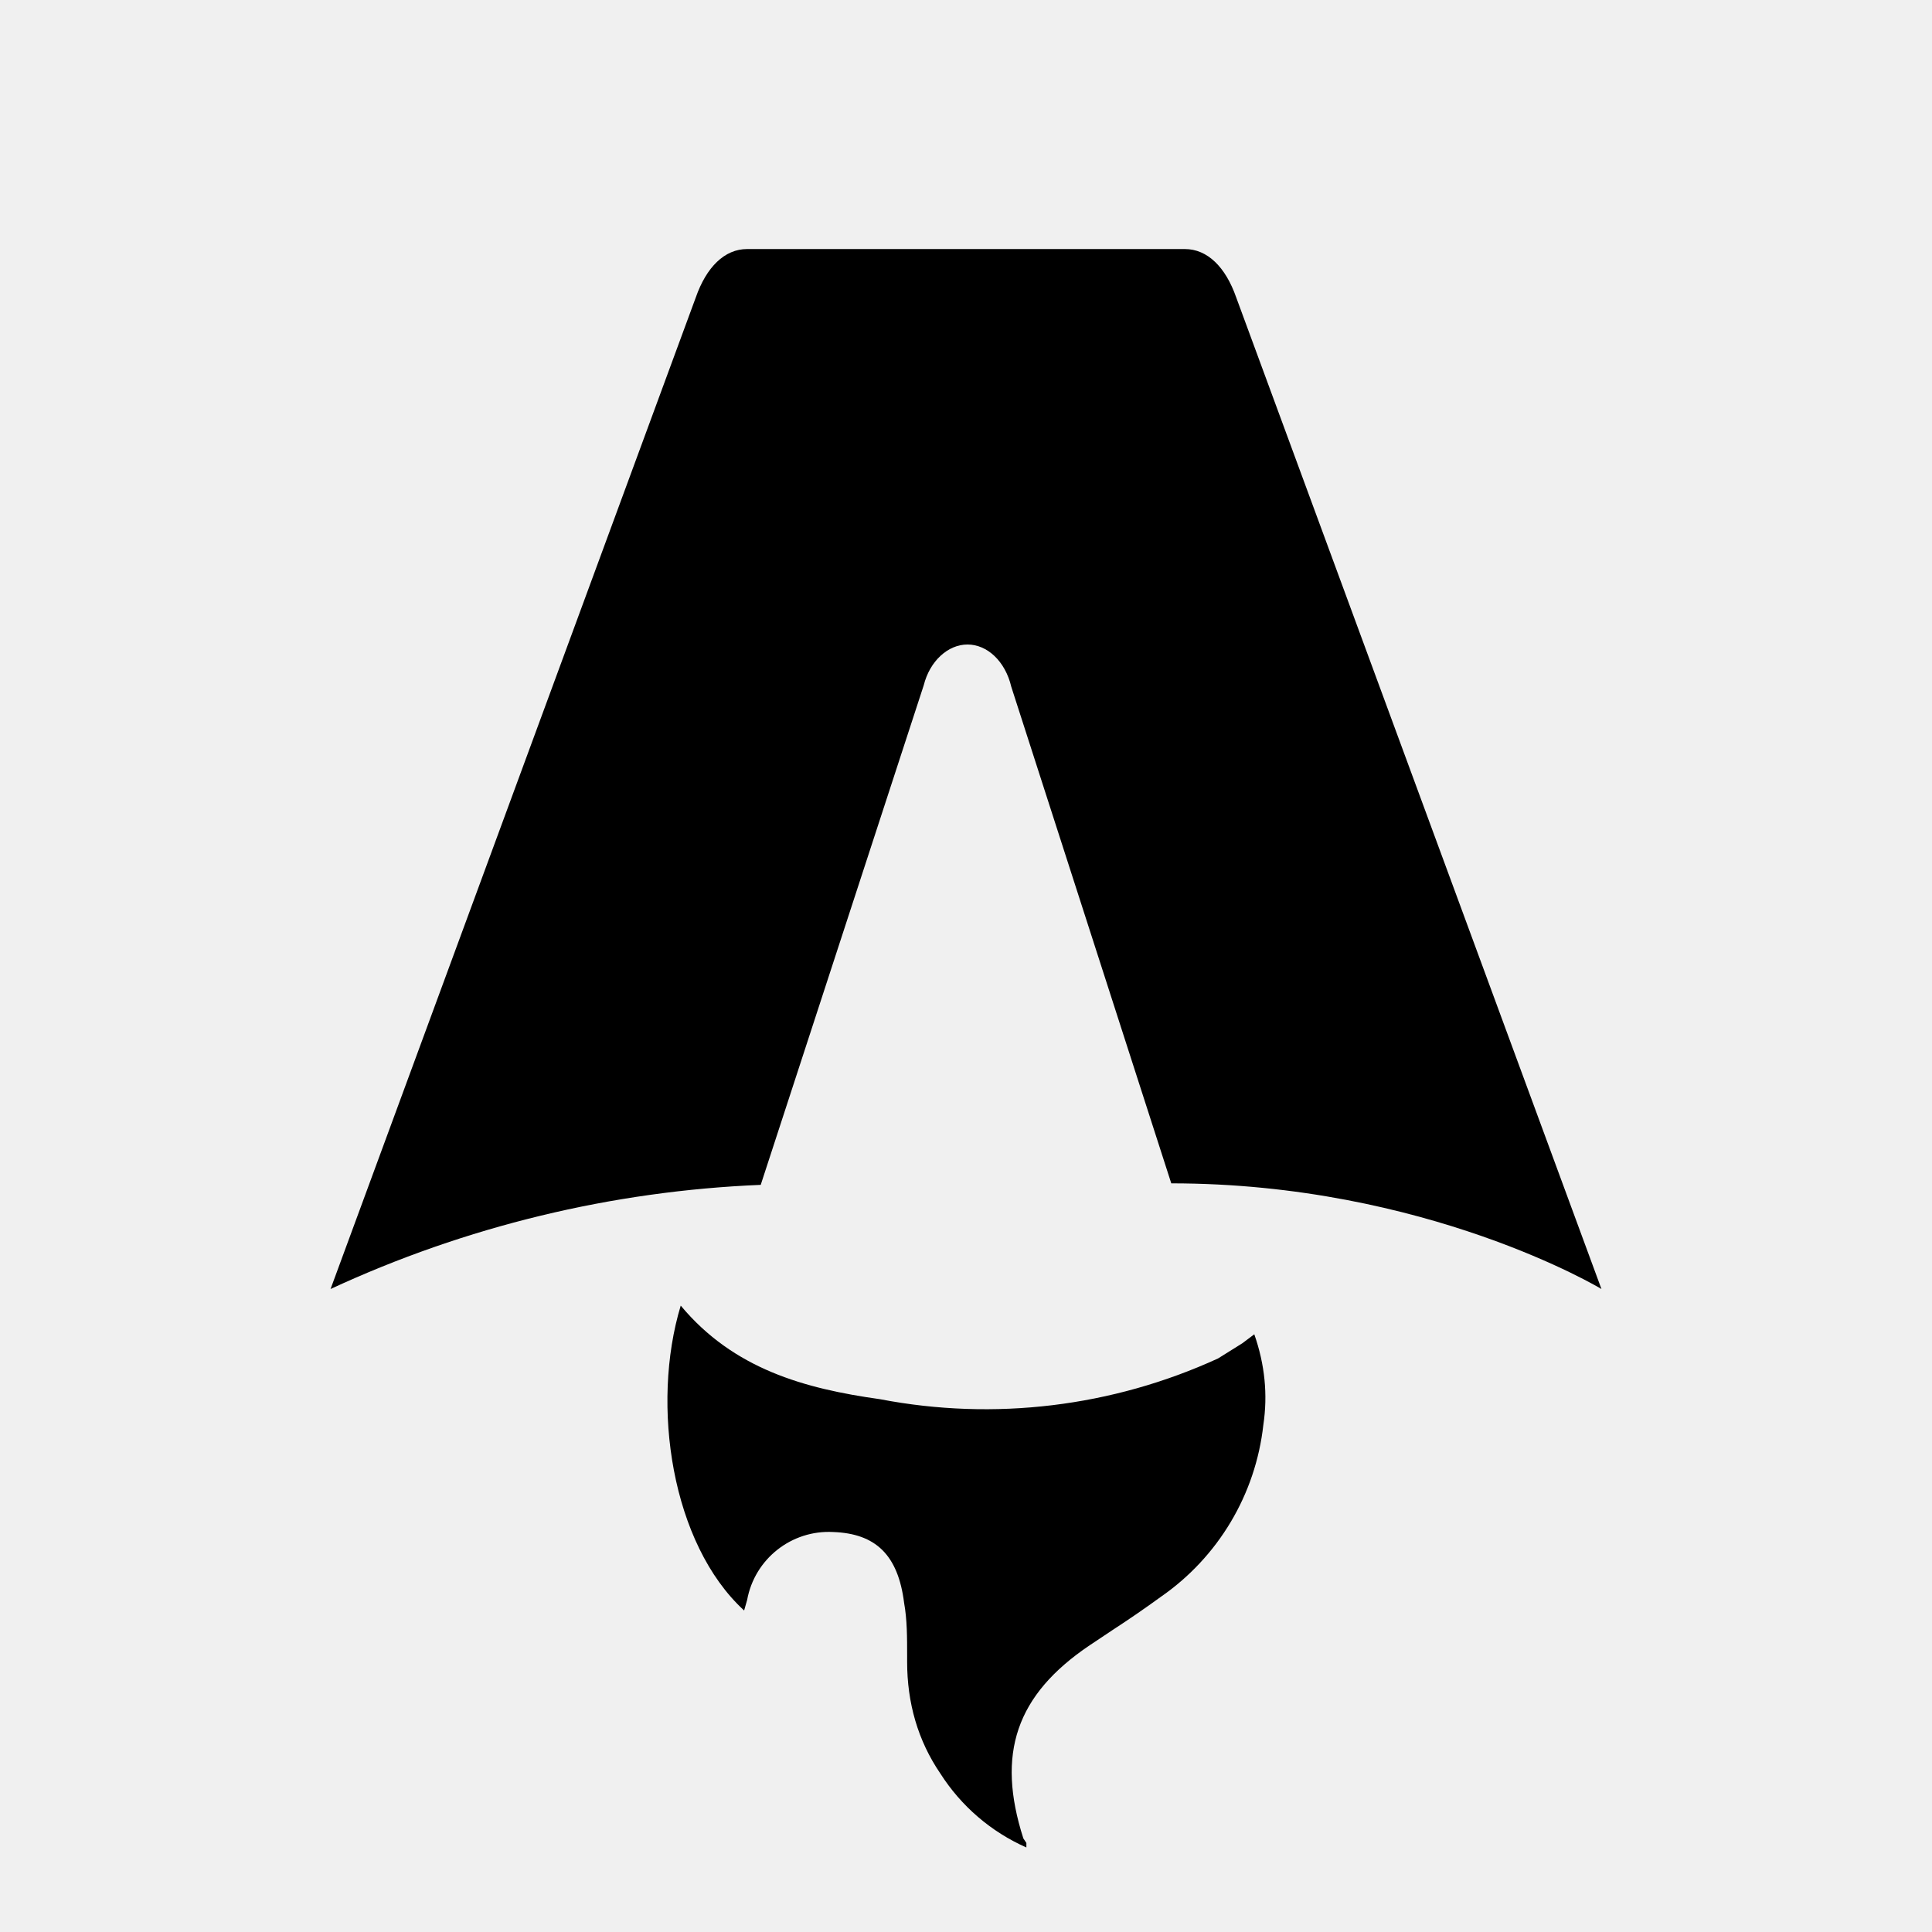
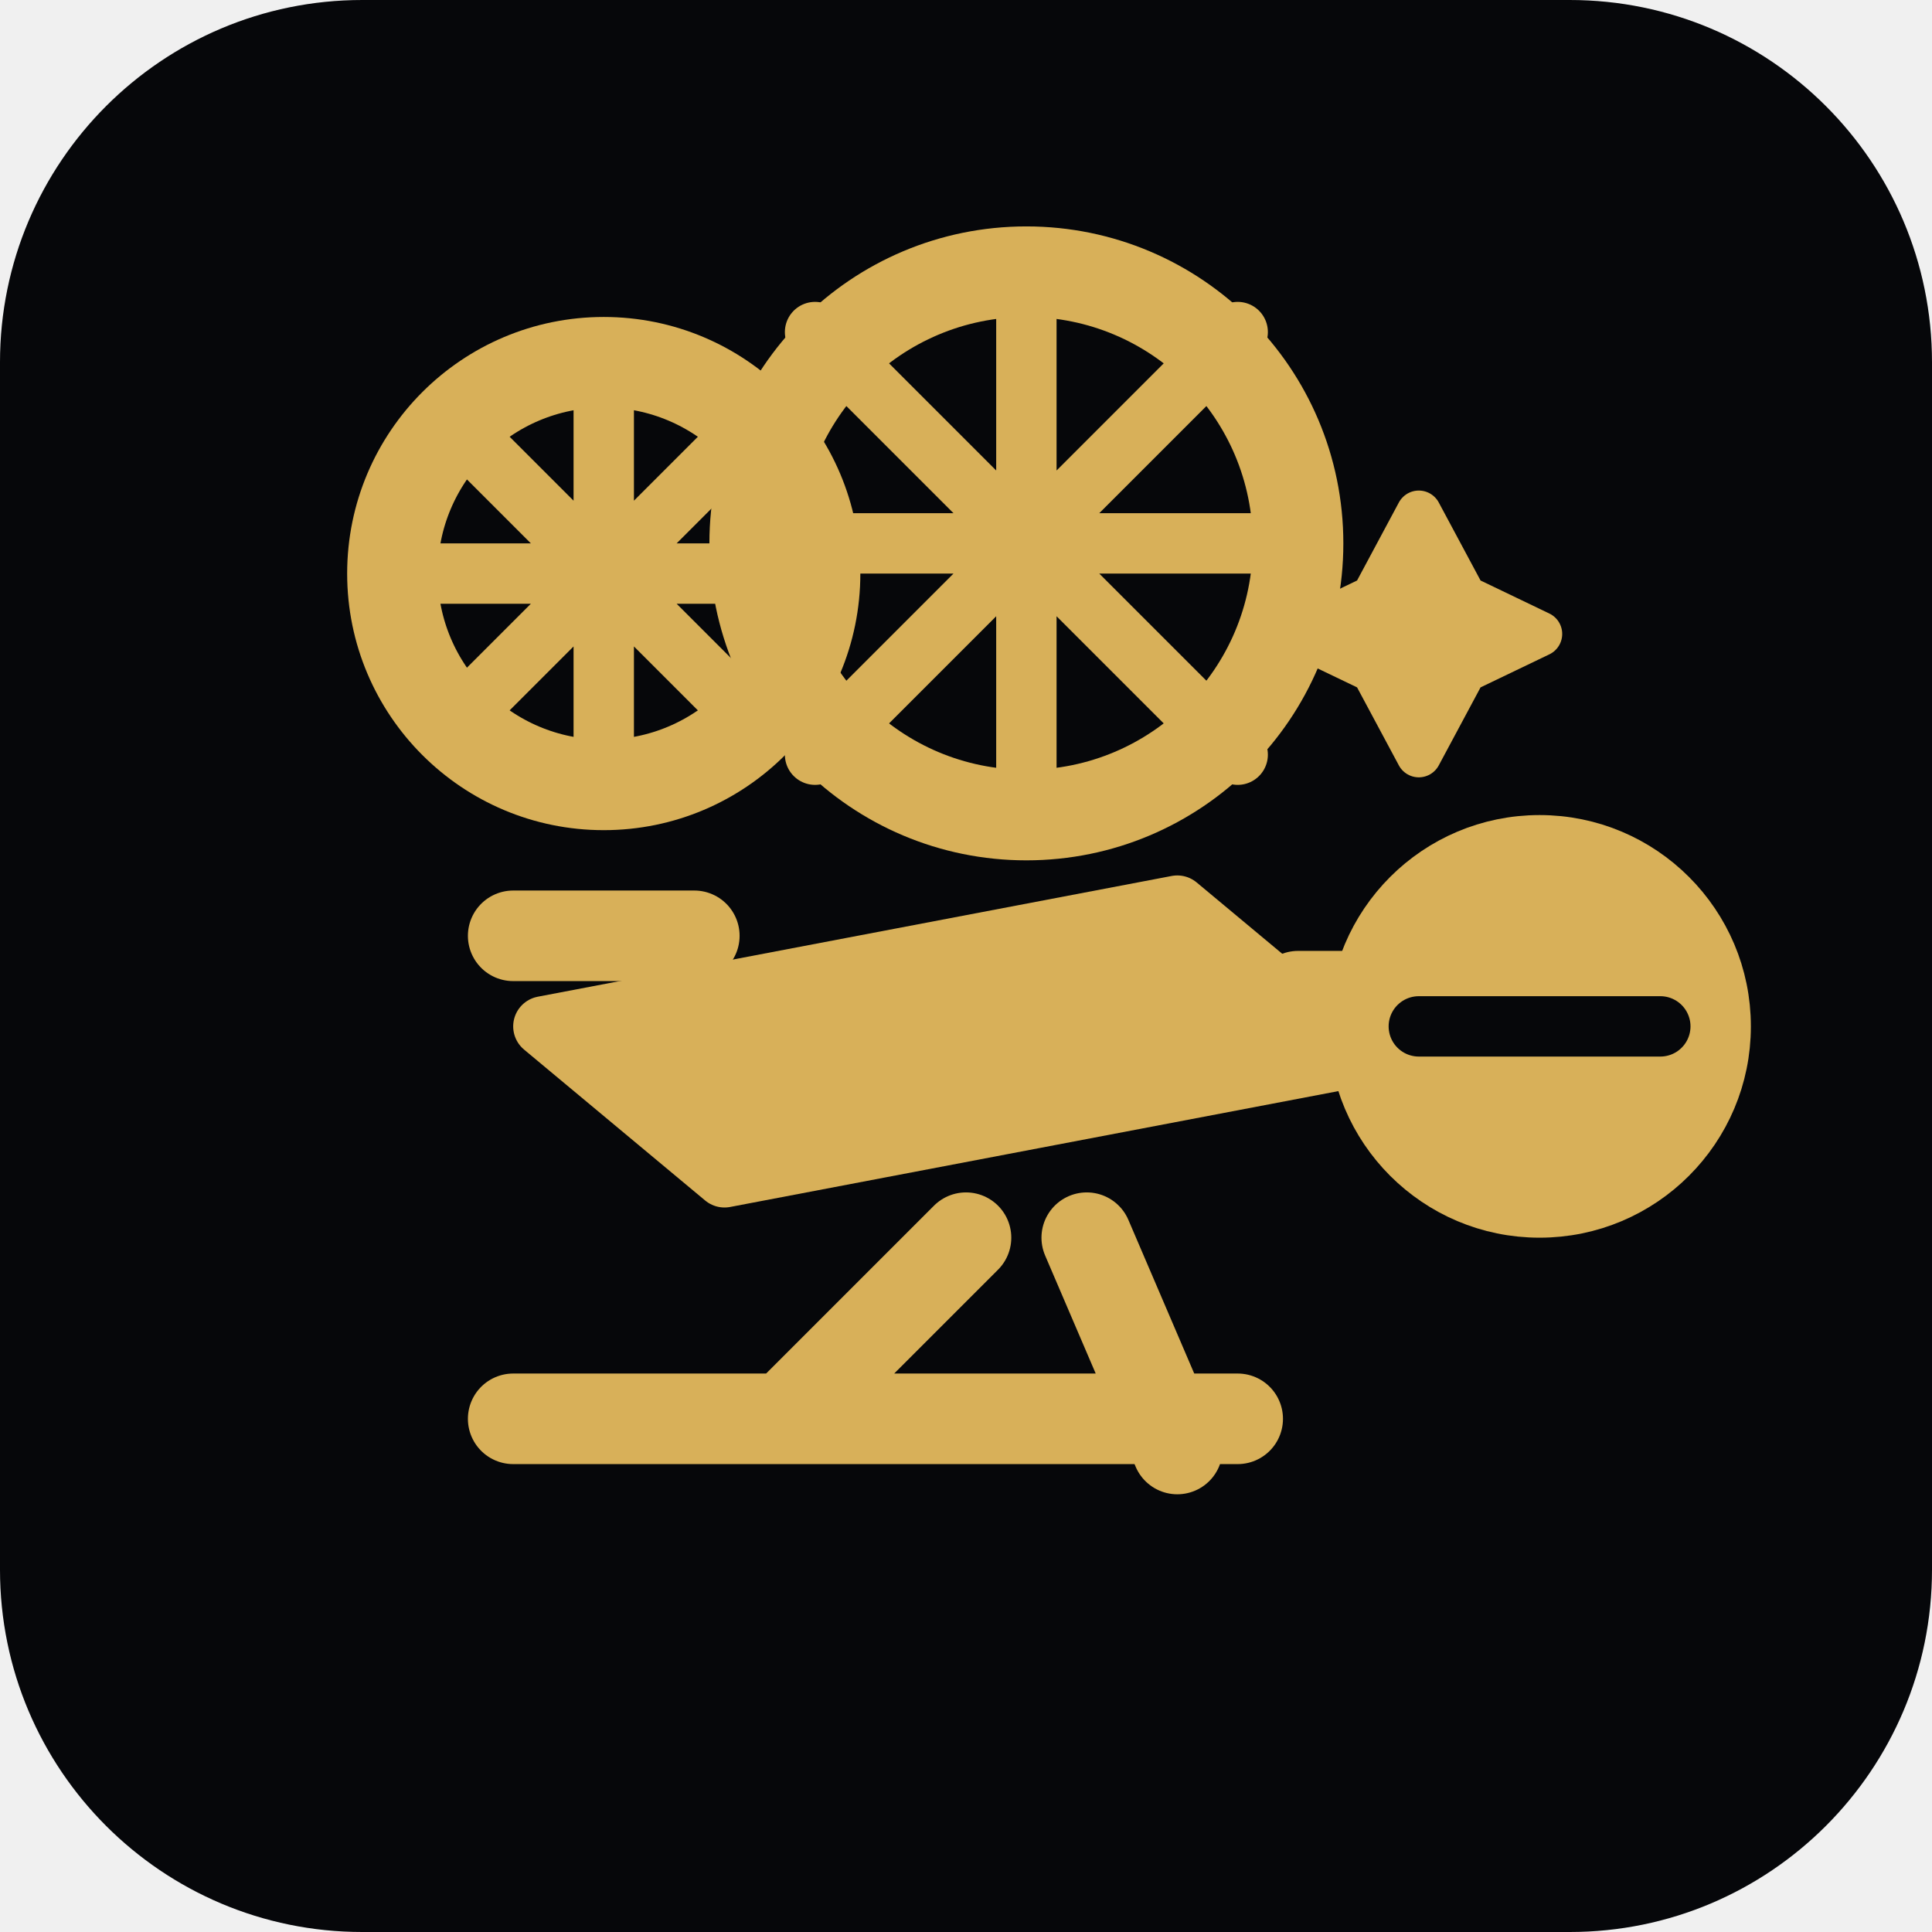
- <svg xmlns="http://www.w3.org/2000/svg" fill="none" viewBox="0 0 128 128">
-   <path d="M50.4 78.5a75.1 75.1 0 0 0-28.5 6.9l24.2-65.7c.7-2 1.9-3.2 3.4-3.2h29c1.5 0 2.7 1.2 3.4 3.2l24.2 65.7s-11.6-7-28.5-7L67 45.5c-.4-1.7-1.6-2.8-2.9-2.8-1.3 0-2.5 1.1-2.9 2.7L50.4 78.5Zm-1.1 28.2Zm-4.2-20.2c-2 6.6-.6 15.8 4.2 20.2a17.5 17.5 0 0 1 .2-.7 5.5 5.5 0 0 1 5.7-4.5c2.8.1 4.3 1.5 4.7 4.7.2 1.1.2 2.3.2 3.5v.4c0 2.7.7 5.2 2.2 7.4a13 13 0 0 0 5.7 4.9v-.3l-.2-.3c-1.8-5.6-.5-9.5 4.4-12.8l1.5-1a73 73 0 0 0 3.2-2.2 16 16 0 0 0 6.8-11.4c.3-2 .1-4-.6-6l-.8.6-1.6 1a37 37 0 0 1-22.4 2.7c-5-.7-9.7-2-13.2-6.2Z" />
-   <style>
-         path { fill: #000; }
-         @media (prefers-color-scheme: dark) {
-             path { fill: #FFF; }
-         }
-     </style>
+ <svg xmlns="http://www.w3.org/2000/svg" viewBox="0 0 64 64">
+   <rect width="64" height="64" rx="12" fill="#06070a" />
+   <g fill="none" stroke="#d8b059" stroke-linecap="round" stroke-linejoin="round">
+     <circle cx="20" cy="19" r="7" stroke-width="3" />
+     <circle cx="34" cy="18" r="9" stroke-width="3" />
+     <path d="M20 12v14M13 19h14M15 14l10 10M15 24l10-10" stroke-width="2" />
+     <path d="M34 9v18M25 18h18M27 11l14 14M27 25l14-14" stroke-width="2" />
+     <path d="M17 31h6M43 33h4" stroke-width="3" />
+     <path d="M18 34l21-4 6 5-21 4Z" fill="#d8b059" stroke-width="2" />
+     <circle cx="51" cy="34" r="6" fill="#d8b059" stroke-width="2" />
+     <path d="M47 34h8" stroke="#06070a" stroke-width="2" />
+     <path d="M32 41l-6 6M36 41l3 7M17 47h24" stroke-width="3" />
+     <path d="M47 17l1.5 2.8L51 21l-2.5 1.2L47 25l-1.5-2.8L43 21l2.5-1.2Z" fill="#d8b059" stroke-width="1.5" />
+   </g>
</svg>
